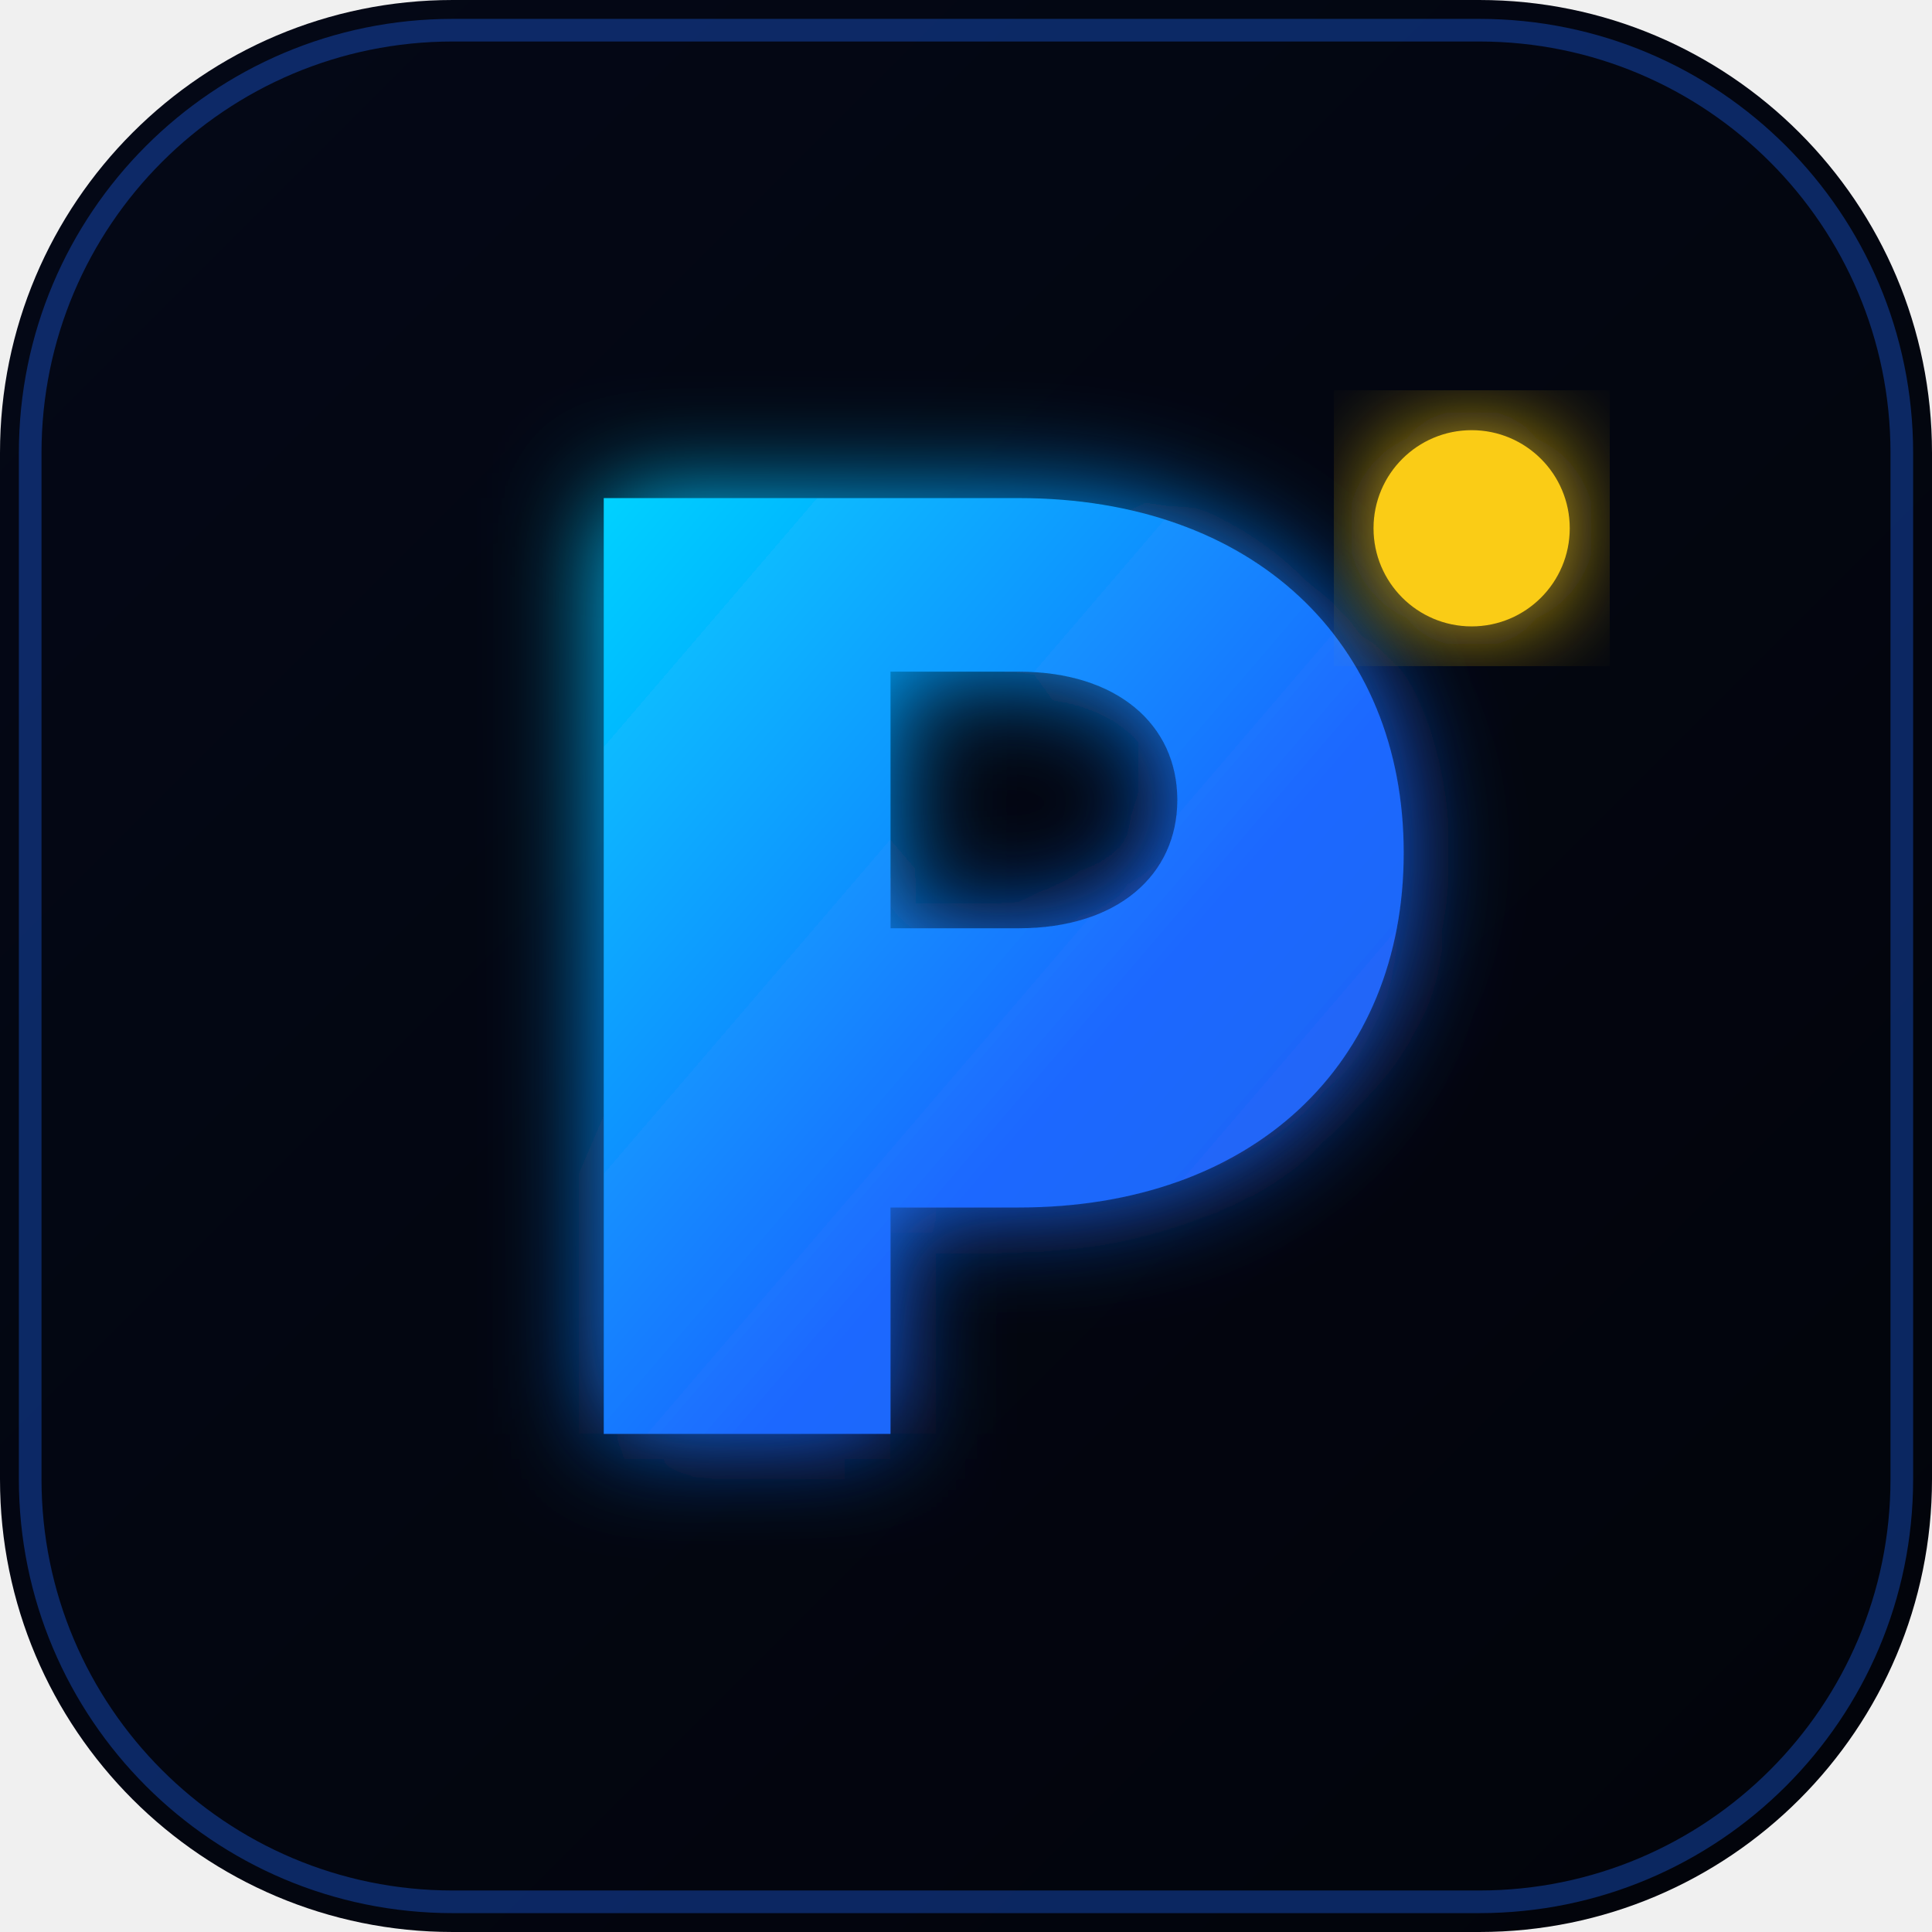
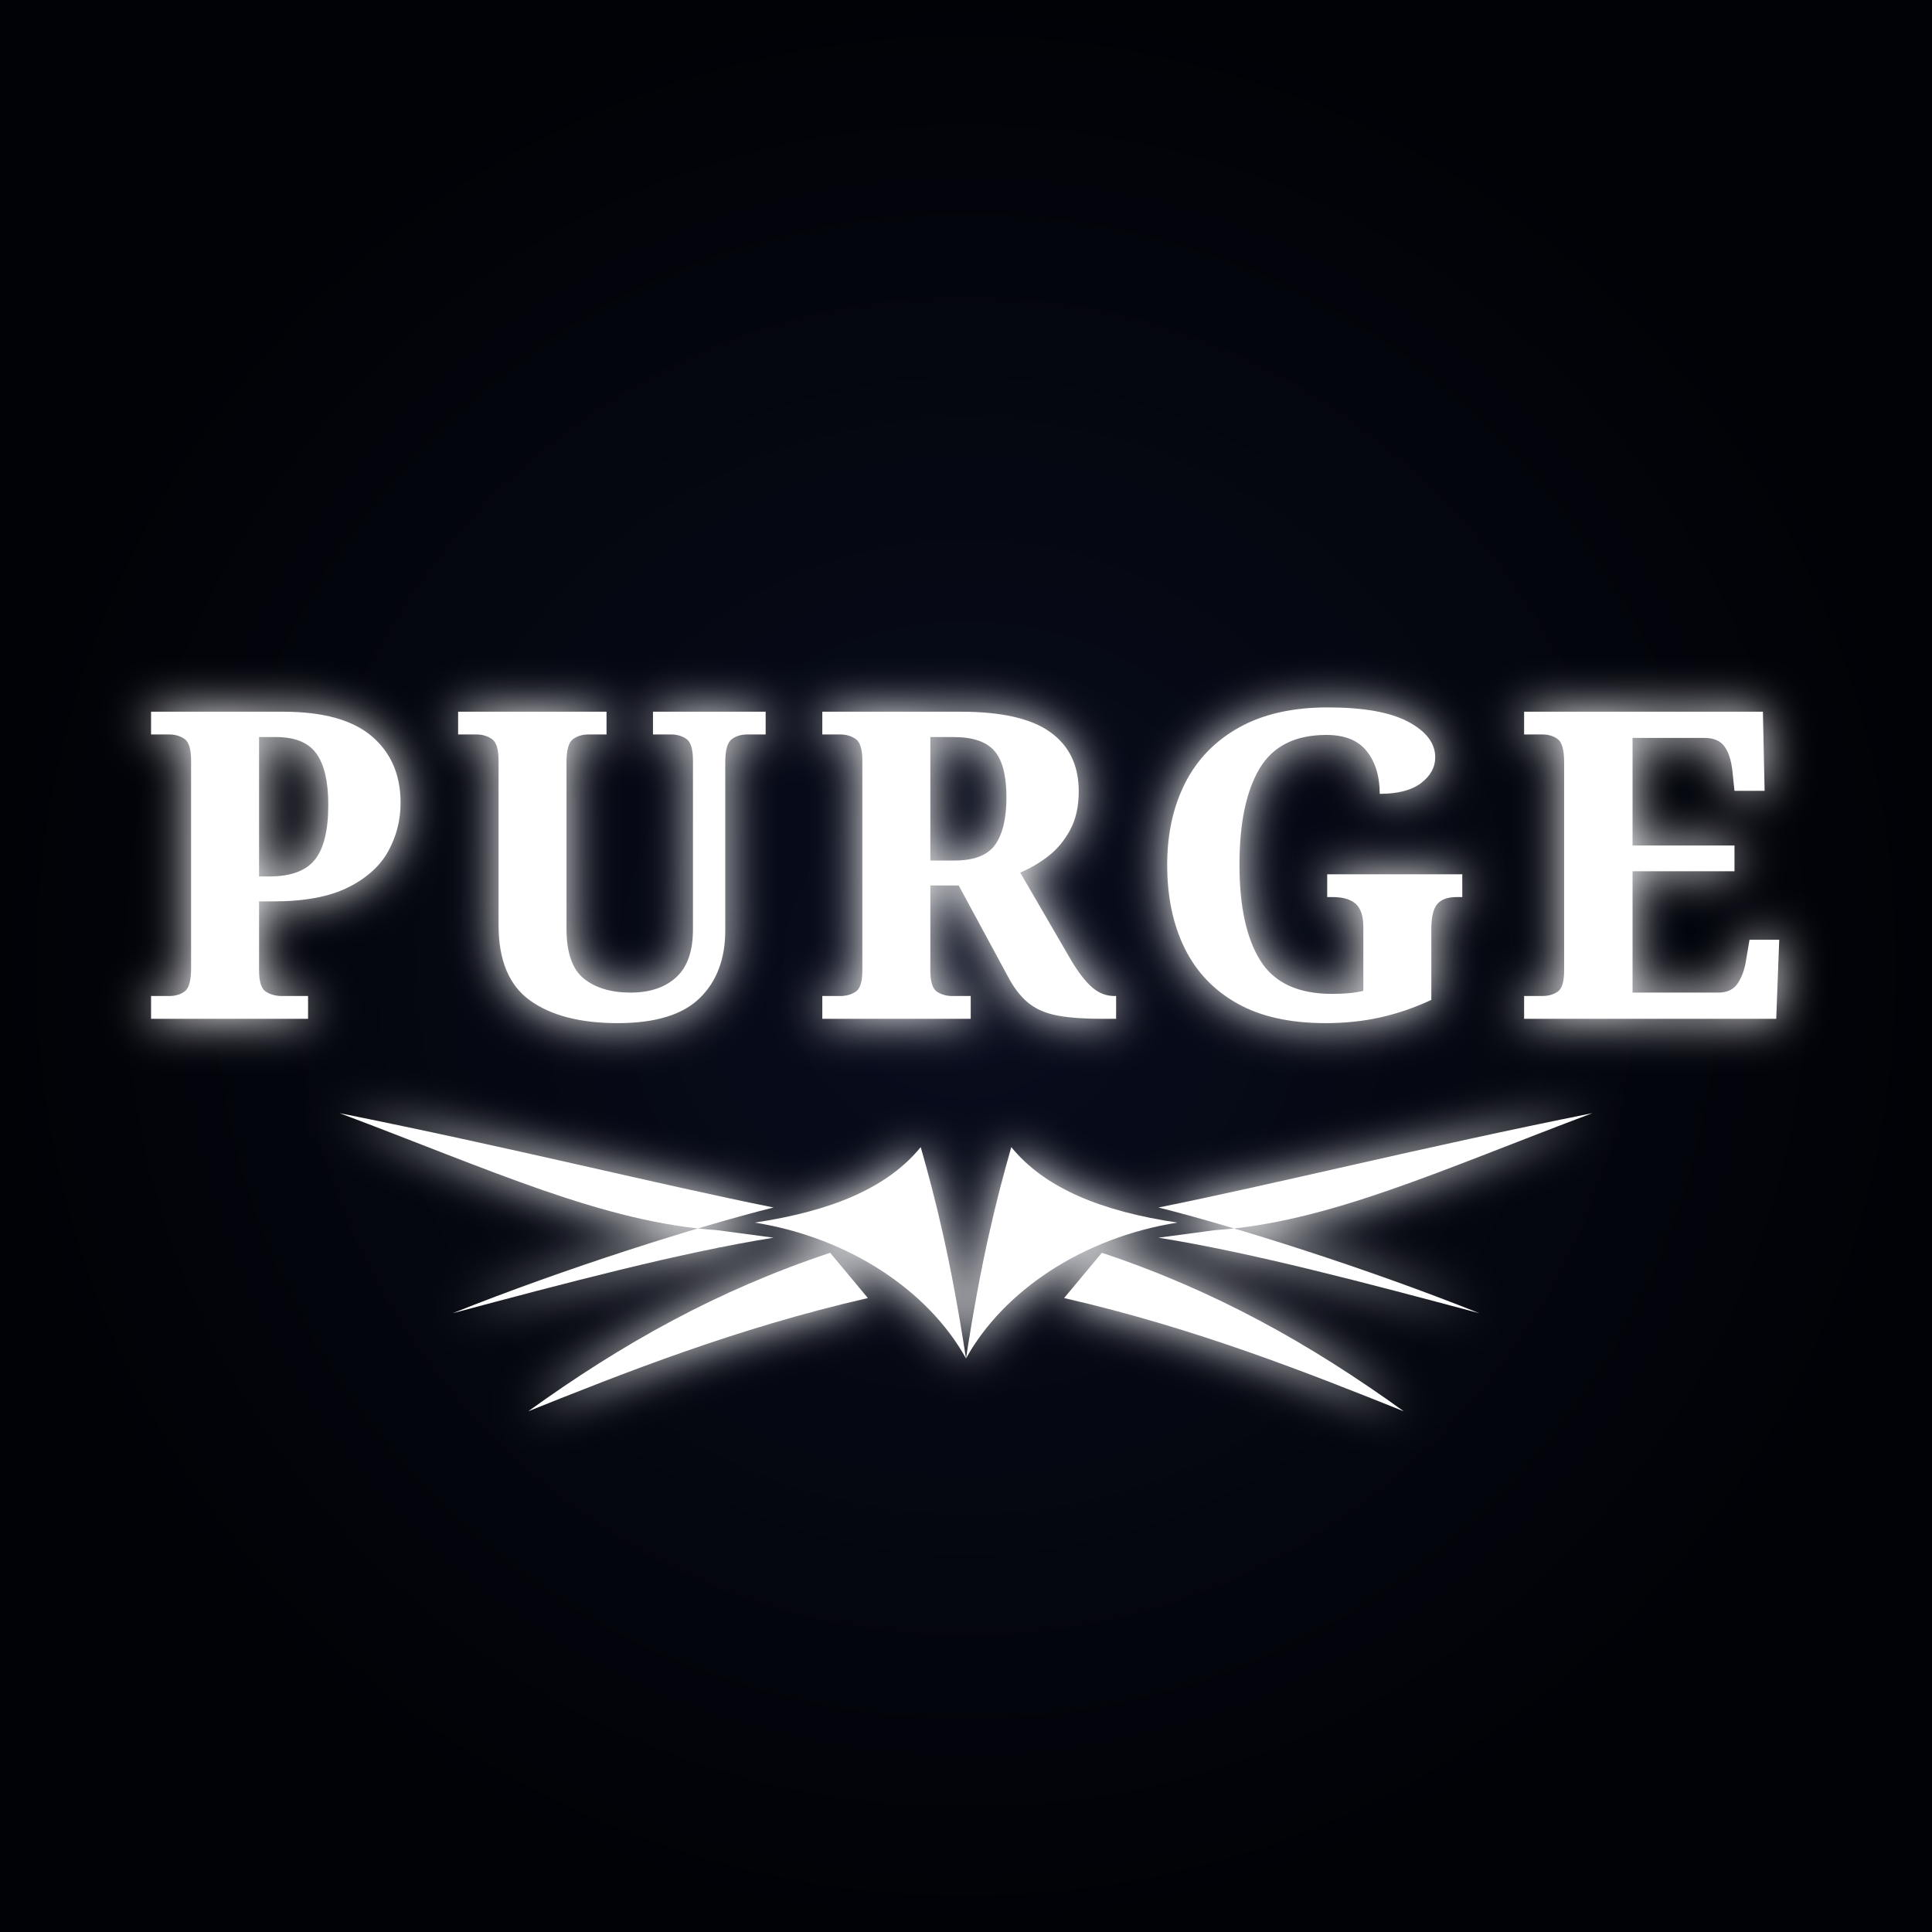
<svg xmlns="http://www.w3.org/2000/svg" viewBox="0 0 512 512" width="512" height="512">
  <defs>
-     <linearGradient id="sorsa-bg" x1="0%" y1="0%" x2="100%" y2="100%">
-       <stop offset="0%" stop-color="#040817" />
-       <stop offset="100%" stop-color="#02040a" />
-     </linearGradient>
-     <linearGradient id="electric-blue" x1="0%" y1="0%" x2="100%" y2="100%">
-       <stop offset="0%" stop-color="#00d2ff" />
-       <stop offset="60%" stop-color="#1d68ff" />
-       <stop offset="100%" stop-color="#2563eb" />
-     </linearGradient>
-     <filter id="neon-glow" x="-20%" y="-20%" width="140%" height="140%">
-       <feGaussianBlur stdDeviation="14" result="blur" />
+     <radialGradient id="purge-bg" cx="50%" cy="50%" r="50%">
+       <stop offset="0%" stop-color="#090d1e" />
+       <stop offset="100%" stop-color="#010206" />
+     </radialGradient>
+     <filter id="purge-glow" x="-20%" y="-20%" width="140%" height="140%">
+       <feGaussianBlur stdDeviation="6" result="blur" />
      <feMerge>
        <feMergeNode in="blur" />
        <feMergeNode in="SourceGraphic" />
      </feMerge>
    </filter>
  </defs>
-   <rect width="512" height="512" rx="120" fill="url(#sorsa-bg)" />
-   <rect x="8" y="8" width="496" height="496" rx="112" fill="none" stroke="#1d68ff" stroke-opacity="0.35" stroke-width="6" />
-   <path d="M160 380V132h110c62 0 102 38 102 94s-40 94-102 94H236v60H160zm76-134h34c26 0 42-14 42-34s-16-34-42-34h-34v68z" fill="url(#electric-blue)" filter="url(#neon-glow)" />
-   <circle cx="390" cy="140" r="26" fill="#facc15" filter="url(#neon-glow)" />
+   <rect width="512" height="512" fill="url(#purge-bg)" />
+   <text x="256" y="270" text-anchor="middle" font-family="'Cinzel Decorative', 'Cinzel', 'Trajan Pro', Georgia, serif" font-weight="900" font-size="114" letter-spacing="10" fill="#ffffff" filter="url(#purge-glow)">PURGE</text>
+   <g fill="#ffffff" filter="url(#purge-glow)">
+     <path d="M 256 360 C 246 342 225 328 200 324 C 220 321 235 315 244 304 C 248 318 252 334 256 360 Z" />
+     <path d="M 256 360 C 266 342 287 328 312 324 C 292 321 277 315 268 304 C 264 318 260 334 256 360 Z" />
+     <path d="M 190 326 C 160 324 130 310 90 295 C 135 304 175 314 205 320 C 185 325 150 336 120 348 C 150 340 180 332 205 328 Z" />
+     <path d="M 322 326 C 352 324 382 310 422 295 C 377 304 337 314 307 320 C 327 325 362 336 392 348 C 362 340 332 332 307 328 Z" />
+     <path d="M 220 332 C 190 342 165 356 140 374 C 165 364 195 352 230 344 Z" />
+     <path d="M 292 332 C 322 342 347 356 372 374 C 347 364 317 352 282 344 Z" />
+   </g>
</svg>
